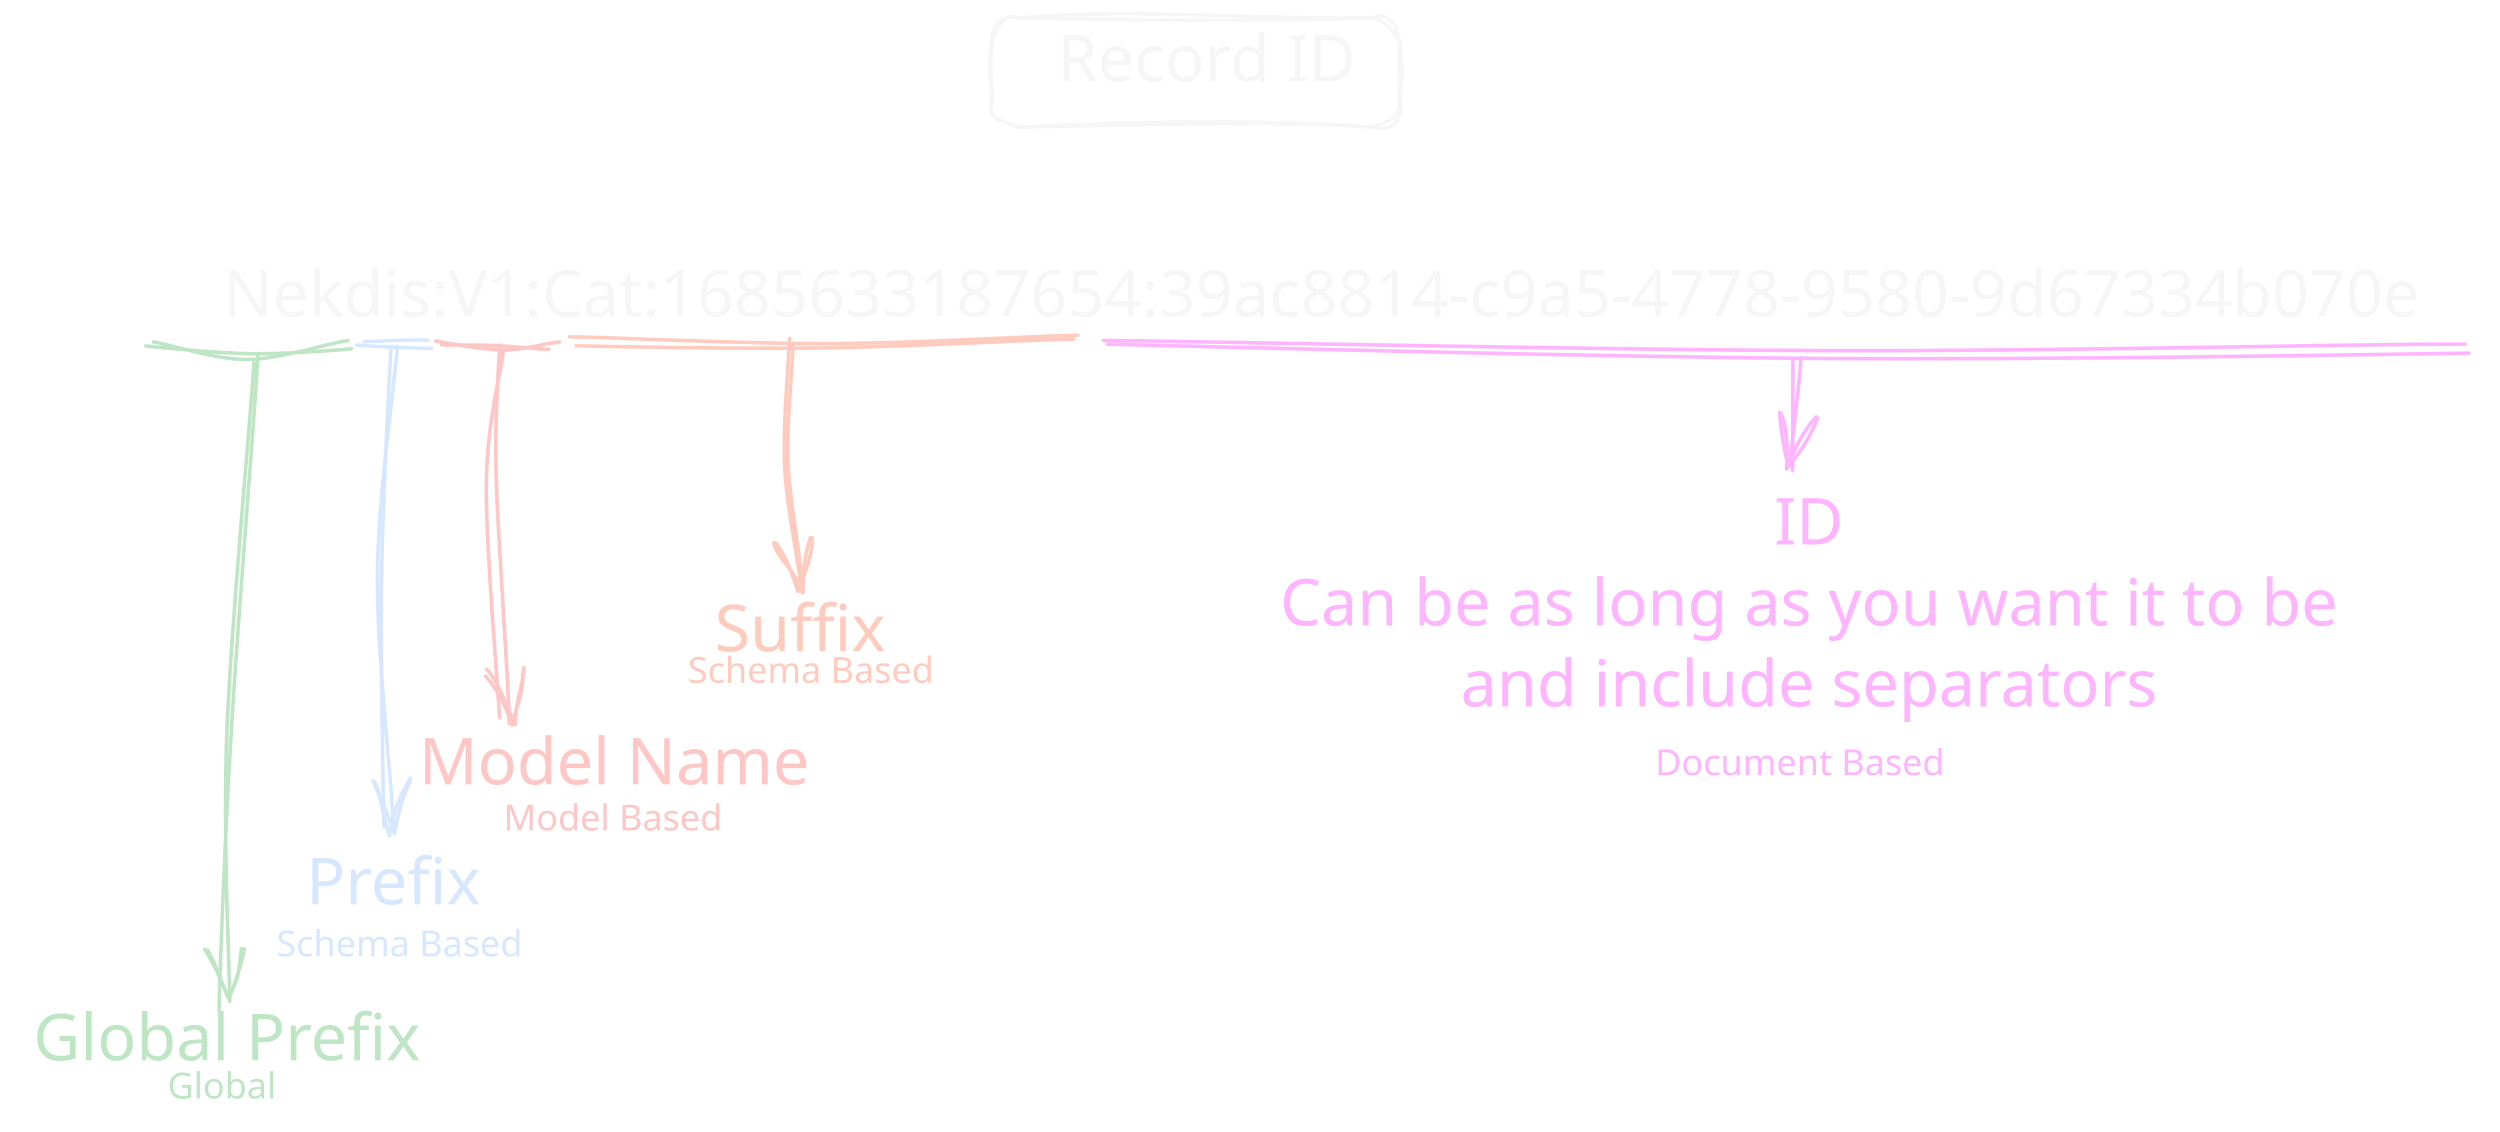
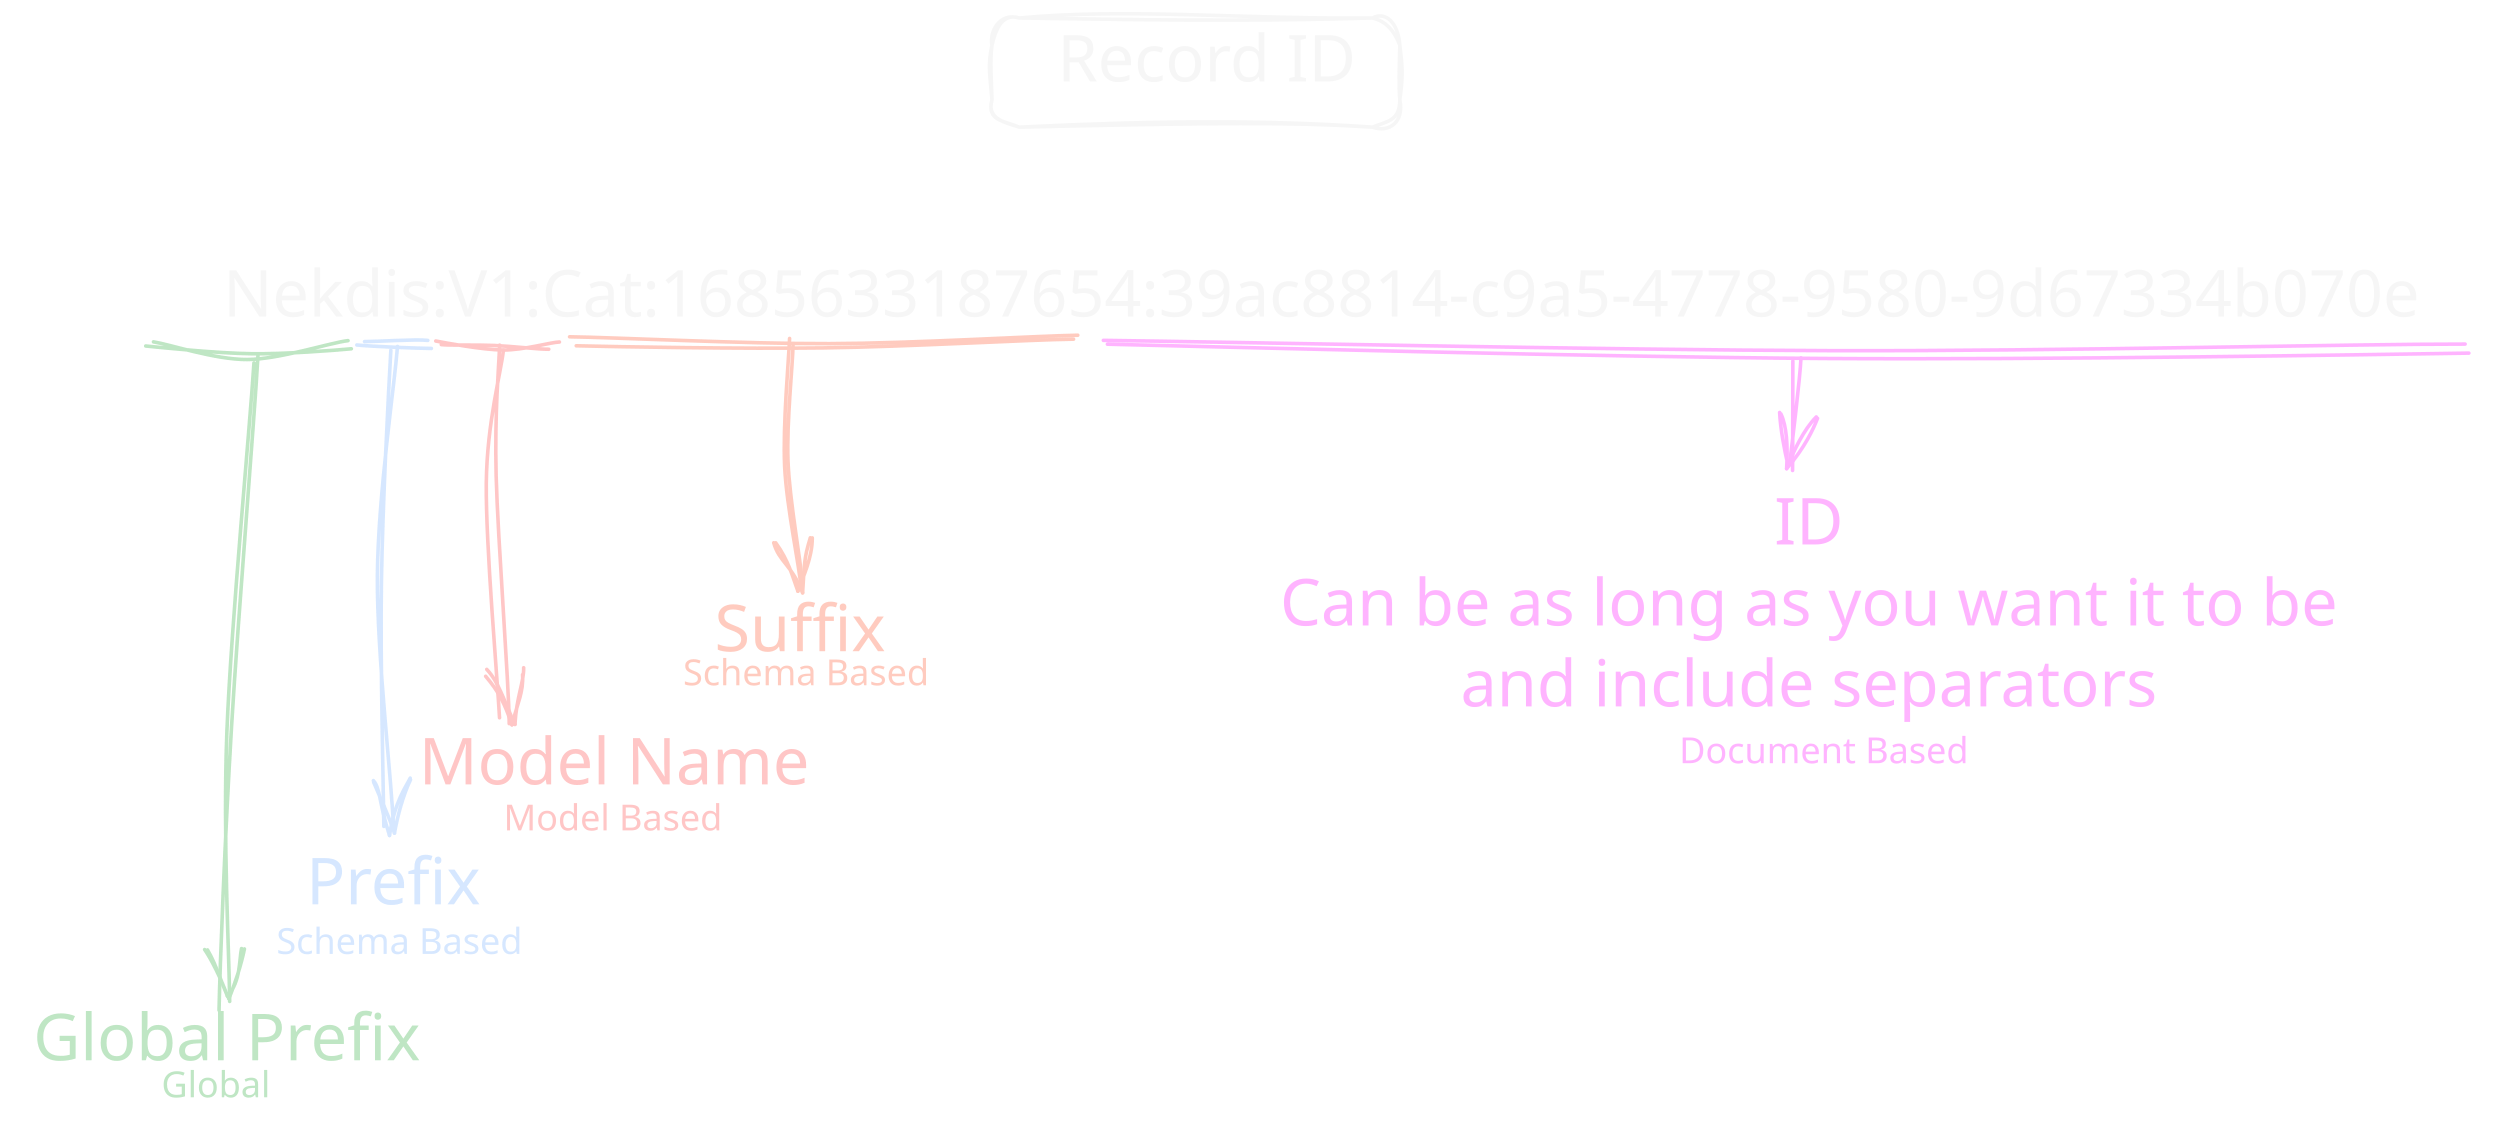
- <svg xmlns="http://www.w3.org/2000/svg" version="1.1" viewBox="0 0 1389.453 629" width="1389.453" height="629" filter="invert(93%) hue-rotate(180deg)">
+ <svg xmlns="http://www.w3.org/2000/svg" version="1.1" viewBox="0 0 1389.453 628.333" width="1389.453" height="628.333" filter="invert(93%) hue-rotate(180deg)">
  <defs>
    <style class="style-fonts">
      @font-face {
        font-family: "Virgil";
        src: url("https://excalidraw.com/Virgil.woff2");
      }
      @font-face {
        font-family: "Cascadia";
        src: url("https://excalidraw.com/Cascadia.woff2");
      }
    </style>
  </defs>
  <g transform="translate(89.32116 148) rotate(0 645.0657 22.5)">
    <text x="645.066" y="0" font-family="Virgil, Segoe UI Emoji" font-size="36px" fill="#1e1e1e" text-anchor="middle" style="white-space: pre;" direction="ltr" dominant-baseline="text-before-edge">Nekdis:V1:Cat:1685633187654:39ac8814-c9a5-4778-9580-9d67334b070e</text>
  </g>
  <g stroke-linecap="round">
    <g transform="translate(82.65453 192) rotate(0 55.47772 2.572252)">
      <path d="M-1.65 0.3 C7.94 1.24, 37.86 4.33, 56.9 4.59 C75.95 4.85, 103.39 2.73, 112.61 1.85 M2.65 -2 C11.95 -0.56, 36.77 7.93, 54.79 7.82 C72.81 7.71, 101.14 -1.62, 110.77 -2.68" stroke="#2f9e44" stroke-width="2" fill="none" />
    </g>
  </g>
  <mask />
  <g stroke-linecap="round">
    <g transform="translate(141.3212 198.6667) rotate(0 -8.735066 180.3892)">
      <path d="M2.11 -2.04 C0.25 32.36, -9.03 144.65, -12.65 205.46 C-16.27 266.27, -19.08 336.93, -19.58 362.82 M-0.18 3.02 C-2.34 37.88, -12.99 149.29, -15.24 208.44 C-17.49 267.59, -13.89 332.17, -13.67 357.91" stroke="#2f9e44" stroke-width="2" fill="none" />
    </g>
    <g transform="translate(141.3212 198.6667) rotate(0 -8.735066 180.3892)">
      <path d="M-27.59 329.08 C-23.86 334.34, -17.77 346.79, -14.94 354.95 M-25.99 329.29 C-20.84 337.92, -17.77 349.4, -14.14 356.32" stroke="#2f9e44" stroke-width="2" fill="none" />
    </g>
    <g transform="translate(141.3212 198.6667) rotate(0 -8.735066 180.3892)">
      <path d="M-7.07 328.53 C-8.42 334.24, -7.41 346.83, -14.94 354.95 M-5.47 328.74 C-7.2 337.37, -11 349.04, -14.14 356.32" stroke="#2f9e44" stroke-width="2" fill="none" />
    </g>
  </g>
  <mask />
  <g transform="translate(10 561.3334) rotate(0 116.0819 22.5)">
    <text x="116.082" y="0" font-family="Virgil, Segoe UI Emoji" font-size="36px" fill="#2f9e44" text-anchor="middle" style="white-space: pre;" direction="ltr" dominant-baseline="text-before-edge">Global Prefix</text>
  </g>
  <g stroke-linecap="round">
    <g transform="translate(199.9879 190.6667) rotate(0 19.05193 0.6469159)">
      <path d="M-1.67 1.07 C5.32 1.84, 32.49 2.98, 39.77 2.99 M2.62 -0.82 C9.48 -0.78, 31.26 -2.25, 37.77 -1.48" stroke="#1971c2" stroke-width="2" fill="none" />
    </g>
  </g>
  <mask />
  <g stroke-linecap="round">
    <g transform="translate(219.9878 194) rotate(0 -4.659519 132.9213)">
      <path d="M-2.76 0.67 C-4.01 22.39, -7.35 86.23, -8.01 130.33 C-8.66 174.44, -6.9 242.71, -6.66 265.29 M0.94 -1.44 C-0.64 19.41, -9.88 81.08, -10.25 125.87 C-10.62 170.65, -1.76 243.67, -1.28 267.28" stroke="#1971c2" stroke-width="2" fill="none" />
    </g>
    <g transform="translate(219.9878 194) rotate(0 -4.659519 132.9213)">
      <path d="M-12.48 239.85 C-8.57 244.03, -9.49 251.94, -3.5 270.34 M-12.32 240.72 C-8.8 249.19, -3.75 259.69, -0.75 269.02" stroke="#1971c2" stroke-width="2" fill="none" />
    </g>
    <g transform="translate(219.9878 194) rotate(0 -4.659519 132.9213)">
      <path d="M7.99 238.45 C6.12 242.62, -0.58 250.93, -3.5 270.34 M8.16 239.32 C3.77 248.71, 0.92 259.75, -0.75 269.02" stroke="#1971c2" stroke-width="2" fill="none" />
    </g>
  </g>
  <mask />
  <g transform="translate(166.3646 474.6666) rotate(0 52.28997 22.5)">
    <text x="52.29" y="0" font-family="Virgil, Segoe UI Emoji" font-size="36px" fill="#1971c2" text-anchor="middle" style="white-space: pre;" direction="ltr" dominant-baseline="text-before-edge">Prefix</text>
  </g>
  <g stroke-linecap="round">
    <g transform="translate(244.6545 190.6667) rotate(0 31.89179 1.363435)">
      <path d="M0.63 0.86 C5.23 1.38, 19.99 0.9, 29.94 1.33 C39.9 1.76, 55.09 3.52, 60.33 3.44 M-2.48 -1.14 C2.73 -0.15, 23.41 3.77, 34.87 3.87 C46.33 3.96, 61.79 -0.54, 66.26 -0.58" stroke="#ff0000" stroke-width="2" fill="none" />
    </g>
  </g>
  <mask />
  <g stroke-linecap="round">
    <g transform="translate(277.3212 195.3333) rotate(0 -0.6874252 101.6675)">
      <path d="M2.46 -0.68 C1.23 11.34, -6.69 39.23, -7.05 73.27 C-7.41 107.32, -0.9 181.55, 0.31 203.6 M0.36 -3.52 C0.01 7.56, -2.47 33.89, -1.58 68.95 C-0.69 104.01, 5.55 184.89, 5.69 206.85" stroke="#ff0000" stroke-width="2" fill="none" />
    </g>
    <g transform="translate(277.3212 195.3333) rotate(0 -0.6874252 101.6675)">
      <path d="M-6.79 176.69 C-0.18 183.76, 1.97 192.23, 8.87 207.28 M-7.4 180.52 C-0.06 189.16, 3.16 195.56, 7.2 207.5" stroke="#ff0000" stroke-width="2" fill="none" />
    </g>
    <g transform="translate(277.3212 195.3333) rotate(0 -0.6874252 101.6675)">
      <path d="M13.72 175.78 C13.93 183.49, 9.69 192.25, 8.87 207.28 M13.1 179.61 C13.77 188.9, 10.29 195.6, 7.2 207.5" stroke="#ff0000" stroke-width="2" fill="none" />
    </g>
  </g>
  <mask />
  <g transform="translate(238.9013 408.0001) rotate(0 102.42 22.5)">
    <text x="102.42" y="0" font-family="Virgil, Segoe UI Emoji" font-size="36px" fill="#ff0000" text-anchor="middle" style="white-space: pre;" direction="ltr" dominant-baseline="text-before-edge">Model Name</text>
  </g>
  <g stroke-linecap="round">
    <g transform="translate(319.3212 189.3333) rotate(0 138.461 0.5842969)">
      <path d="M-2.76 -2.15 C21.09 -1.86, 94.51 1.81, 141.58 1.66 C188.65 1.52, 256.5 -2.66, 279.68 -3.02 M0.94 2.85 C24.46 3.42, 92.69 4.63, 138.75 4.02 C184.82 3.41, 253.59 -0.59, 277.34 -0.83" stroke="#e8590c" stroke-width="2" fill="none" />
    </g>
  </g>
  <mask />
  <g stroke-linecap="round">
    <g transform="translate(437.9878 192) rotate(0 2.859578 65.7031)">
      <path d="M2.79 -0.92 C2.69 10.27, -0.86 42.21, -0.02 64.38 C0.82 86.55, 7.35 120.75, 7.84 132.12 M0.85 -3.89 C0.39 7.88, -2.98 43.94, -1.91 67.13 C-0.84 90.33, 6.62 123.9, 7.28 135.29" stroke="#e8590c" stroke-width="2" fill="none" />
    </g>
    <g transform="translate(437.9878 192) rotate(0 2.859578 65.7031)">
      <path d="M-7.97 109.65 C-5.03 120.24, 1.92 121.69, 8.09 137.48 M-6.86 109.69 C0.31 119.45, 2.55 128.68, 5.47 136.57" stroke="#e8590c" stroke-width="2" fill="none" />
    </g>
    <g transform="translate(437.9878 192) rotate(0 2.859578 65.7031)">
      <path d="M12.36 106.9 C8.74 118.77, 9.18 121.11, 8.09 137.48 M13.47 106.95 C13.46 117.96, 8.51 128.16, 5.47 136.57" stroke="#e8590c" stroke-width="2" fill="none" />
    </g>
  </g>
  <mask />
  <g transform="translate(391.9326 334) rotate(0 52.72198 22.5)">
    <text x="52.722" y="0" font-family="Virgil, Segoe UI Emoji" font-size="36px" fill="#e8590c" text-anchor="middle" style="white-space: pre;" direction="ltr" dominant-baseline="text-before-edge">Suffix</text>
  </g>
  <g stroke-linecap="round">
    <g transform="translate(613.3212 190.6667) rotate(0 379.3585 3.609813)">
      <path d="M2.16 0.63 C68.52 2.19, 273.82 7.74, 399.93 8.57 C526.04 9.4, 698.77 6.48, 758.82 5.59 M-0.1 -1.5 C67.02 -0.71, 279.42 3.88, 405.56 4.23 C531.7 4.57, 697.45 0.43, 756.74 0.57" stroke="#ff00ef" stroke-width="2" fill="none" />
    </g>
  </g>
  <mask />
  <g stroke-linecap="round">
    <g transform="translate(997.6926 199.3333) rotate(0 0.1031848 30.87191)">
      <path d="M-1.26 1.34 C-1.35 11.49, -1.25 52.14, -1.42 62.14 M3.25 -0.4 C2.97 8.87, -1.84 48.8, -3.05 58.29" stroke="#ff00ef" stroke-width="2" fill="none" />
    </g>
    <g transform="translate(997.6926 199.3333) rotate(0 0.1031848 30.87191)">
      <path d="M-7.91 30.69 C-4.69 37.34, -3.98 48.48, -4.72 61.14 M-8.61 29.91 C-8.22 38.36, -6.04 50.95, -3.93 59" stroke="#ff00ef" stroke-width="2" fill="none" />
    </g>
    <g transform="translate(997.6926 199.3333) rotate(0 0.1031848 30.87191)">
      <path d="M12.46 33.17 C10.19 38.97, 5.43 49.45, -4.72 61.14 M11.76 32.39 C4.68 39.52, -0.63 51.21, -3.93 59" stroke="#ff00ef" stroke-width="2" fill="none" />
    </g>
  </g>
  <mask />
  <g transform="translate(674.2113 274.6667) rotate(0 331.11 67.5)">
    <text x="331.11" y="0" font-family="Virgil, Segoe UI Emoji" font-size="36px" fill="#ff00ef" text-anchor="middle" style="white-space: pre;" direction="ltr" dominant-baseline="text-before-edge">ID</text>
    <text x="331.11" y="45" font-family="Virgil, Segoe UI Emoji" font-size="36px" fill="#ff00ef" text-anchor="middle" style="white-space: pre;" direction="ltr" dominant-baseline="text-before-edge">Can be as long as you want it to be</text>
    <text x="331.11" y="90" font-family="Virgil, Segoe UI Emoji" font-size="36px" fill="#ff00ef" text-anchor="middle" style="white-space: pre;" direction="ltr" dominant-baseline="text-before-edge"> and include separators</text>
  </g>
  <g transform="translate(578.7645 17.33337) rotate(0 91.88997 22.5)">
    <text x="91.89" y="0" font-family="Virgil, Segoe UI Emoji" font-size="36px" fill="#1e1e1e" text-anchor="middle" style="white-space: pre;" direction="ltr" dominant-baseline="text-before-edge">Record ID</text>
  </g>
  <g stroke-linecap="round" transform="translate(551.3212 10) rotate(0 113.3333 30.33334)">
    <path d="M15.17 0 M15.17 0 C76.06 -5.66, 138.59 0.73, 211.5 0 M15.17 0 C77.29 0.86, 136.52 2.2, 211.5 0 M211.5 0 C218.33 -3.77, 225.68 1.96, 226.67 15.17 M211.5 0 C219.01 1.76, 223.67 7.18, 226.67 15.17 M226.67 15.17 C227.79 24.99, 228.85 30.56, 226.67 45.5 M226.67 15.17 C226.37 27.72, 226.02 37.84, 226.67 45.5 M226.67 45.5 C226.68 57.4, 219.4 57.39, 211.5 60.67 M226.67 45.5 C229.15 57.56, 221.01 64.05, 211.5 60.67 M211.5 60.67 C155.83 56.82, 96.32 56.66, 15.17 60.67 M211.5 60.67 C167.67 57.84, 124.61 58.17, 15.17 60.67 M15.17 60.67 C5.76 56.84, -2.88 57.08, 0 45.5 M15.17 60.67 C8.82 58.39, -3.38 56.63, 0 45.5 M0 45.5 C-1.02 32.48, -2.54 26.3, 0 15.17 M0 45.5 C-0.31 34.77, -1.17 23.2, 0 15.17 M0 15.17 C-1.56 7.39, 4.38 -3.23, 15.17 0 M0 15.17 C1.45 9.25, 4.48 -3.41, 15.17 0" stroke="#1e1e1e" stroke-width="2" fill="none" />
  </g>
-   <g transform="translate(918.2979 415.3333) rotate(0 82.03125 12)">
+   <g transform="translate(931.6312 408.6666) rotate(0 82.03125 12)">
    <text x="82.031" y="0" font-family="Cascadia, Segoe UI Emoji" font-size="20px" fill="#ff00ef" text-anchor="middle" style="white-space: pre;" direction="ltr" dominant-baseline="text-before-edge">Document Based</text>
  </g>
-   <g transform="translate(88.16497 595.0001) rotate(0 35.15625 12)">
+   <g transform="translate(84.83166 594.3335) rotate(0 35.15625 12)">
    <text x="35.156" y="0" font-family="Cascadia, Segoe UI Emoji" font-size="20px" fill="#2f9e44" text-anchor="middle" style="white-space: pre;" direction="ltr" dominant-baseline="text-before-edge">Global</text>
  </g>
-   <g transform="translate(151.6753 516) rotate(0 70.3125 12)">
+   <g transform="translate(151.6753 514.6667) rotate(0 70.3125 12)">
    <text x="70.312" y="0" font-family="Cascadia, Segoe UI Emoji" font-size="20px" fill="#1971c2" text-anchor="middle" style="white-space: pre;" direction="ltr" dominant-baseline="text-before-edge">Schema Based</text>
  </g>
-   <g transform="translate(380.342 364) rotate(0 70.3125 12)">
+   <g transform="translate(377.6753 365.3334) rotate(0 70.3125 12)">
    <text x="70.312" y="0" font-family="Cascadia, Segoe UI Emoji" font-size="20px" fill="#e8590c" text-anchor="middle" style="white-space: pre;" direction="ltr" dominant-baseline="text-before-edge">Schema Based</text>
  </g>
  <g transform="translate(276.2014 446) rotate(0 64.45312 12)">
    <text x="64.453" y="0" font-family="Cascadia, Segoe UI Emoji" font-size="20px" fill="#ff0000" text-anchor="middle" style="white-space: pre;" direction="ltr" dominant-baseline="text-before-edge">Model Based</text>
  </g>
</svg>
